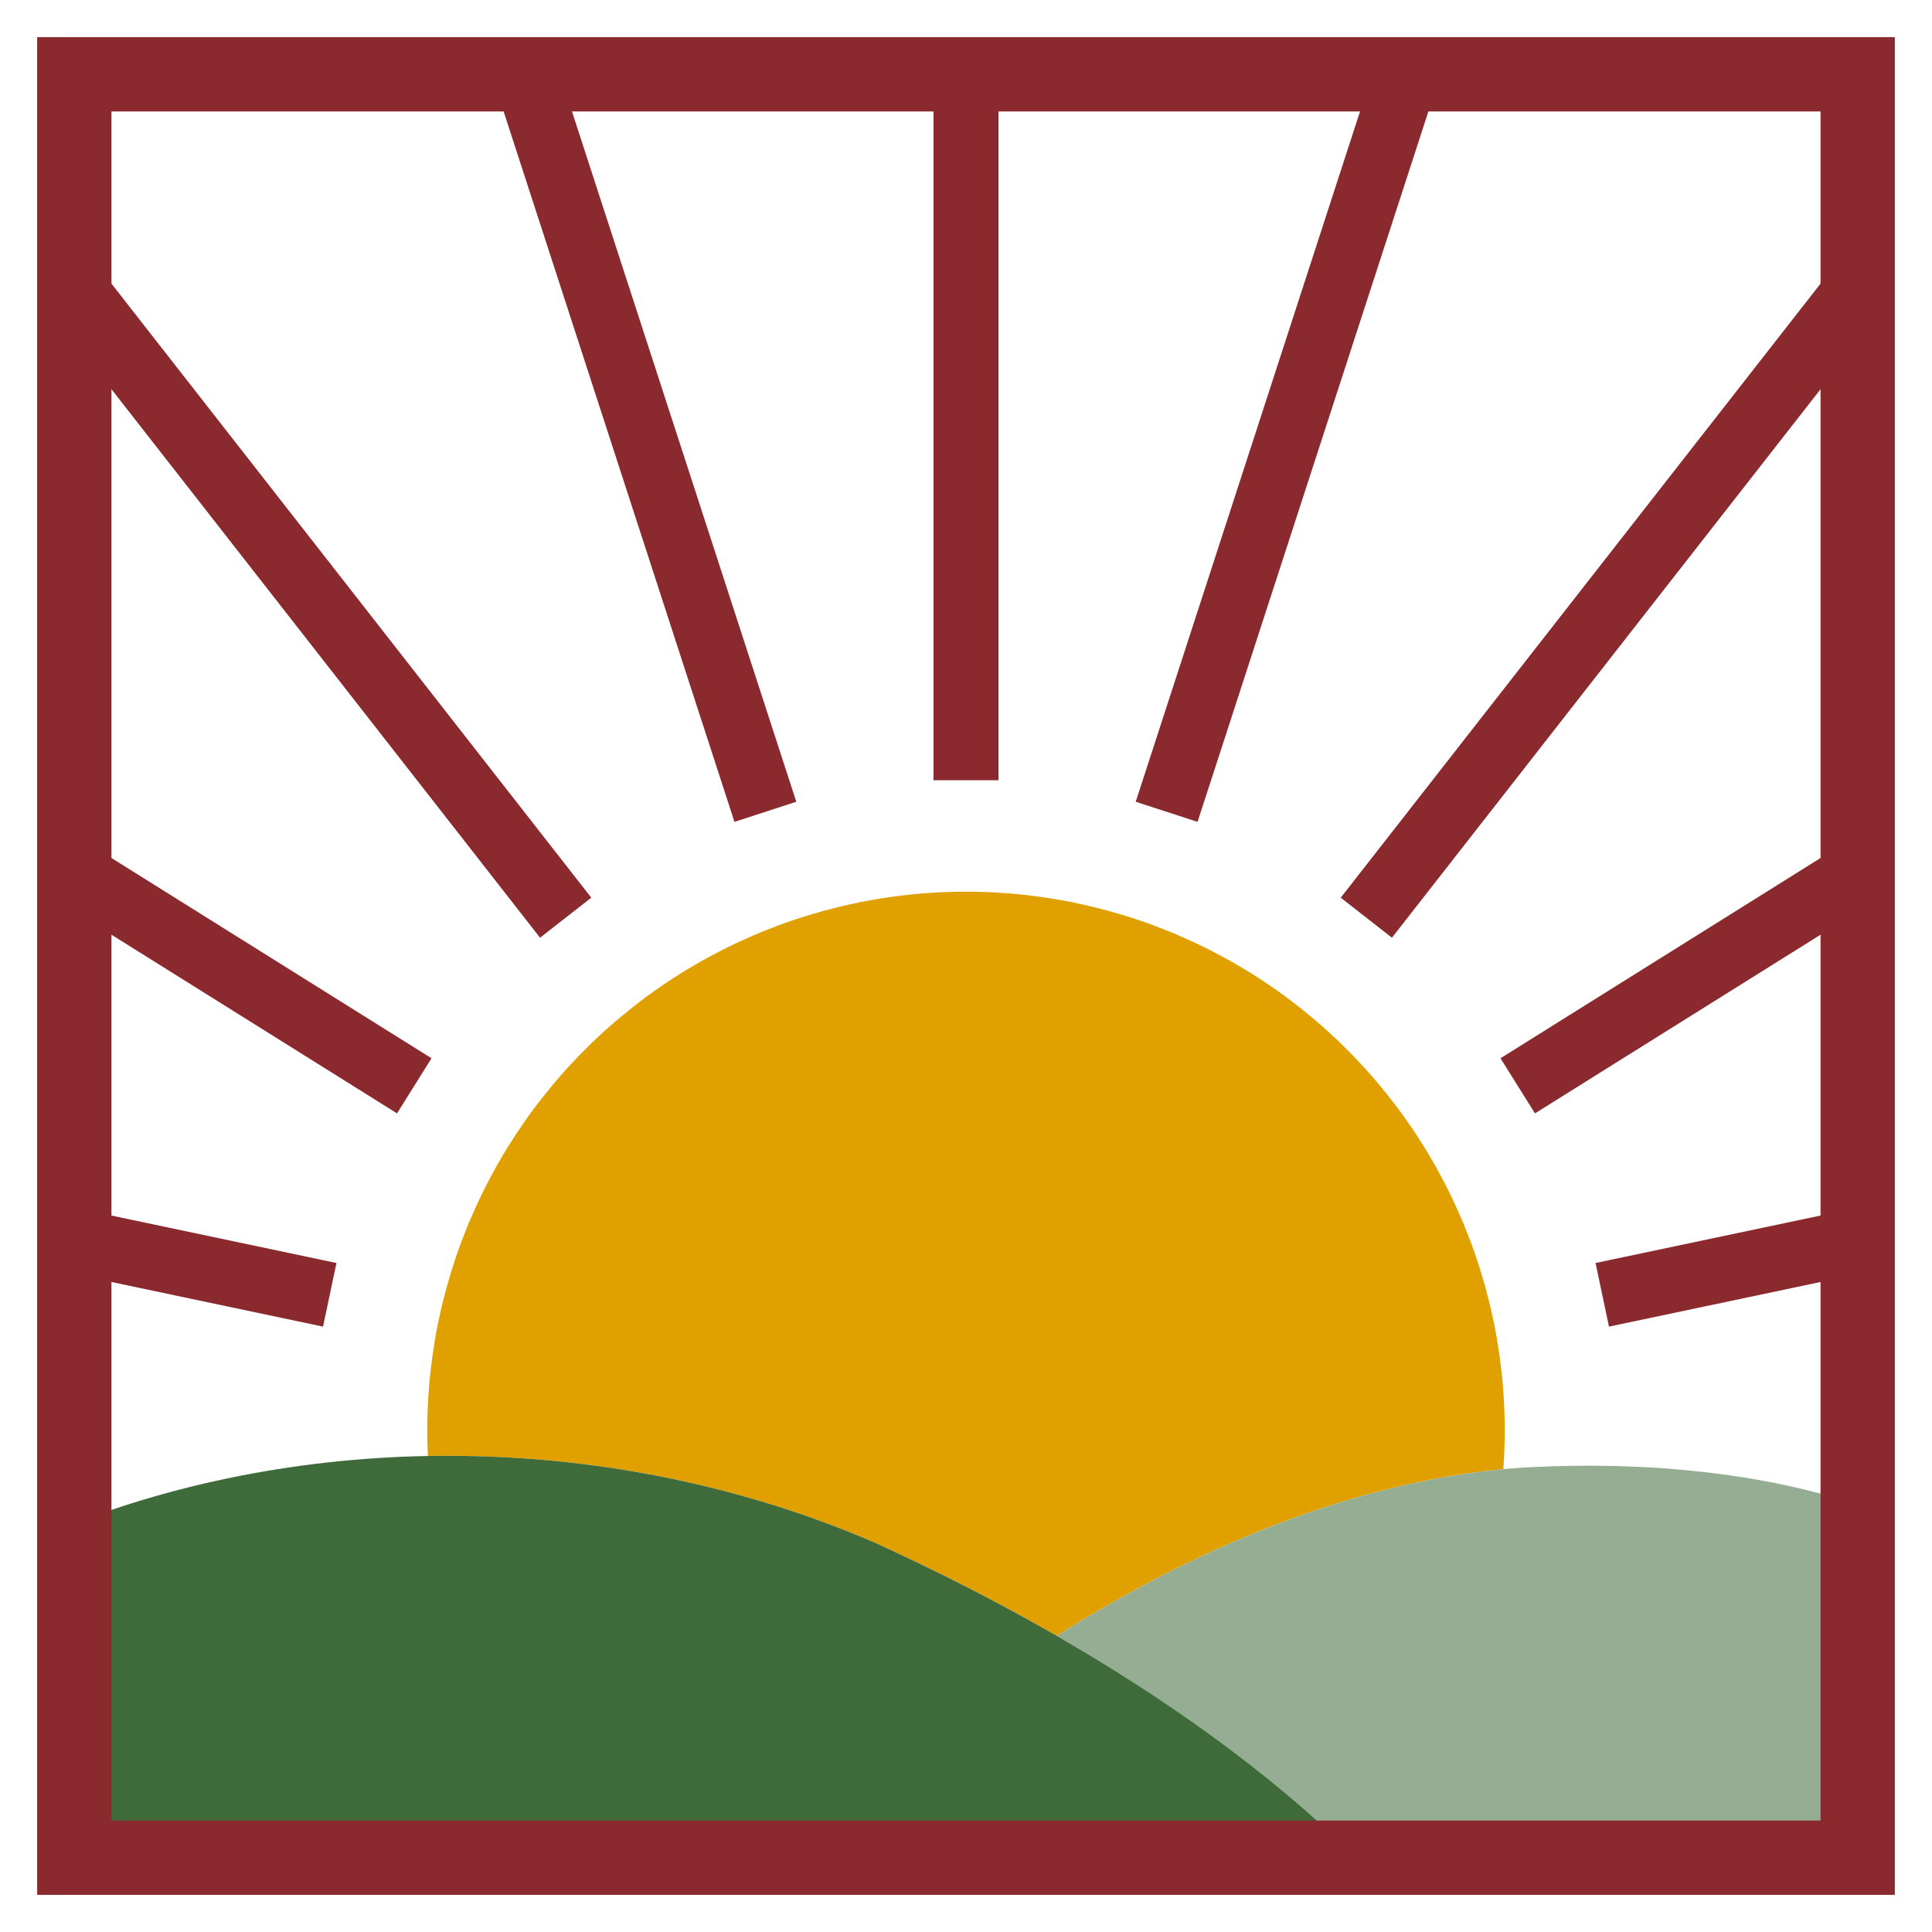
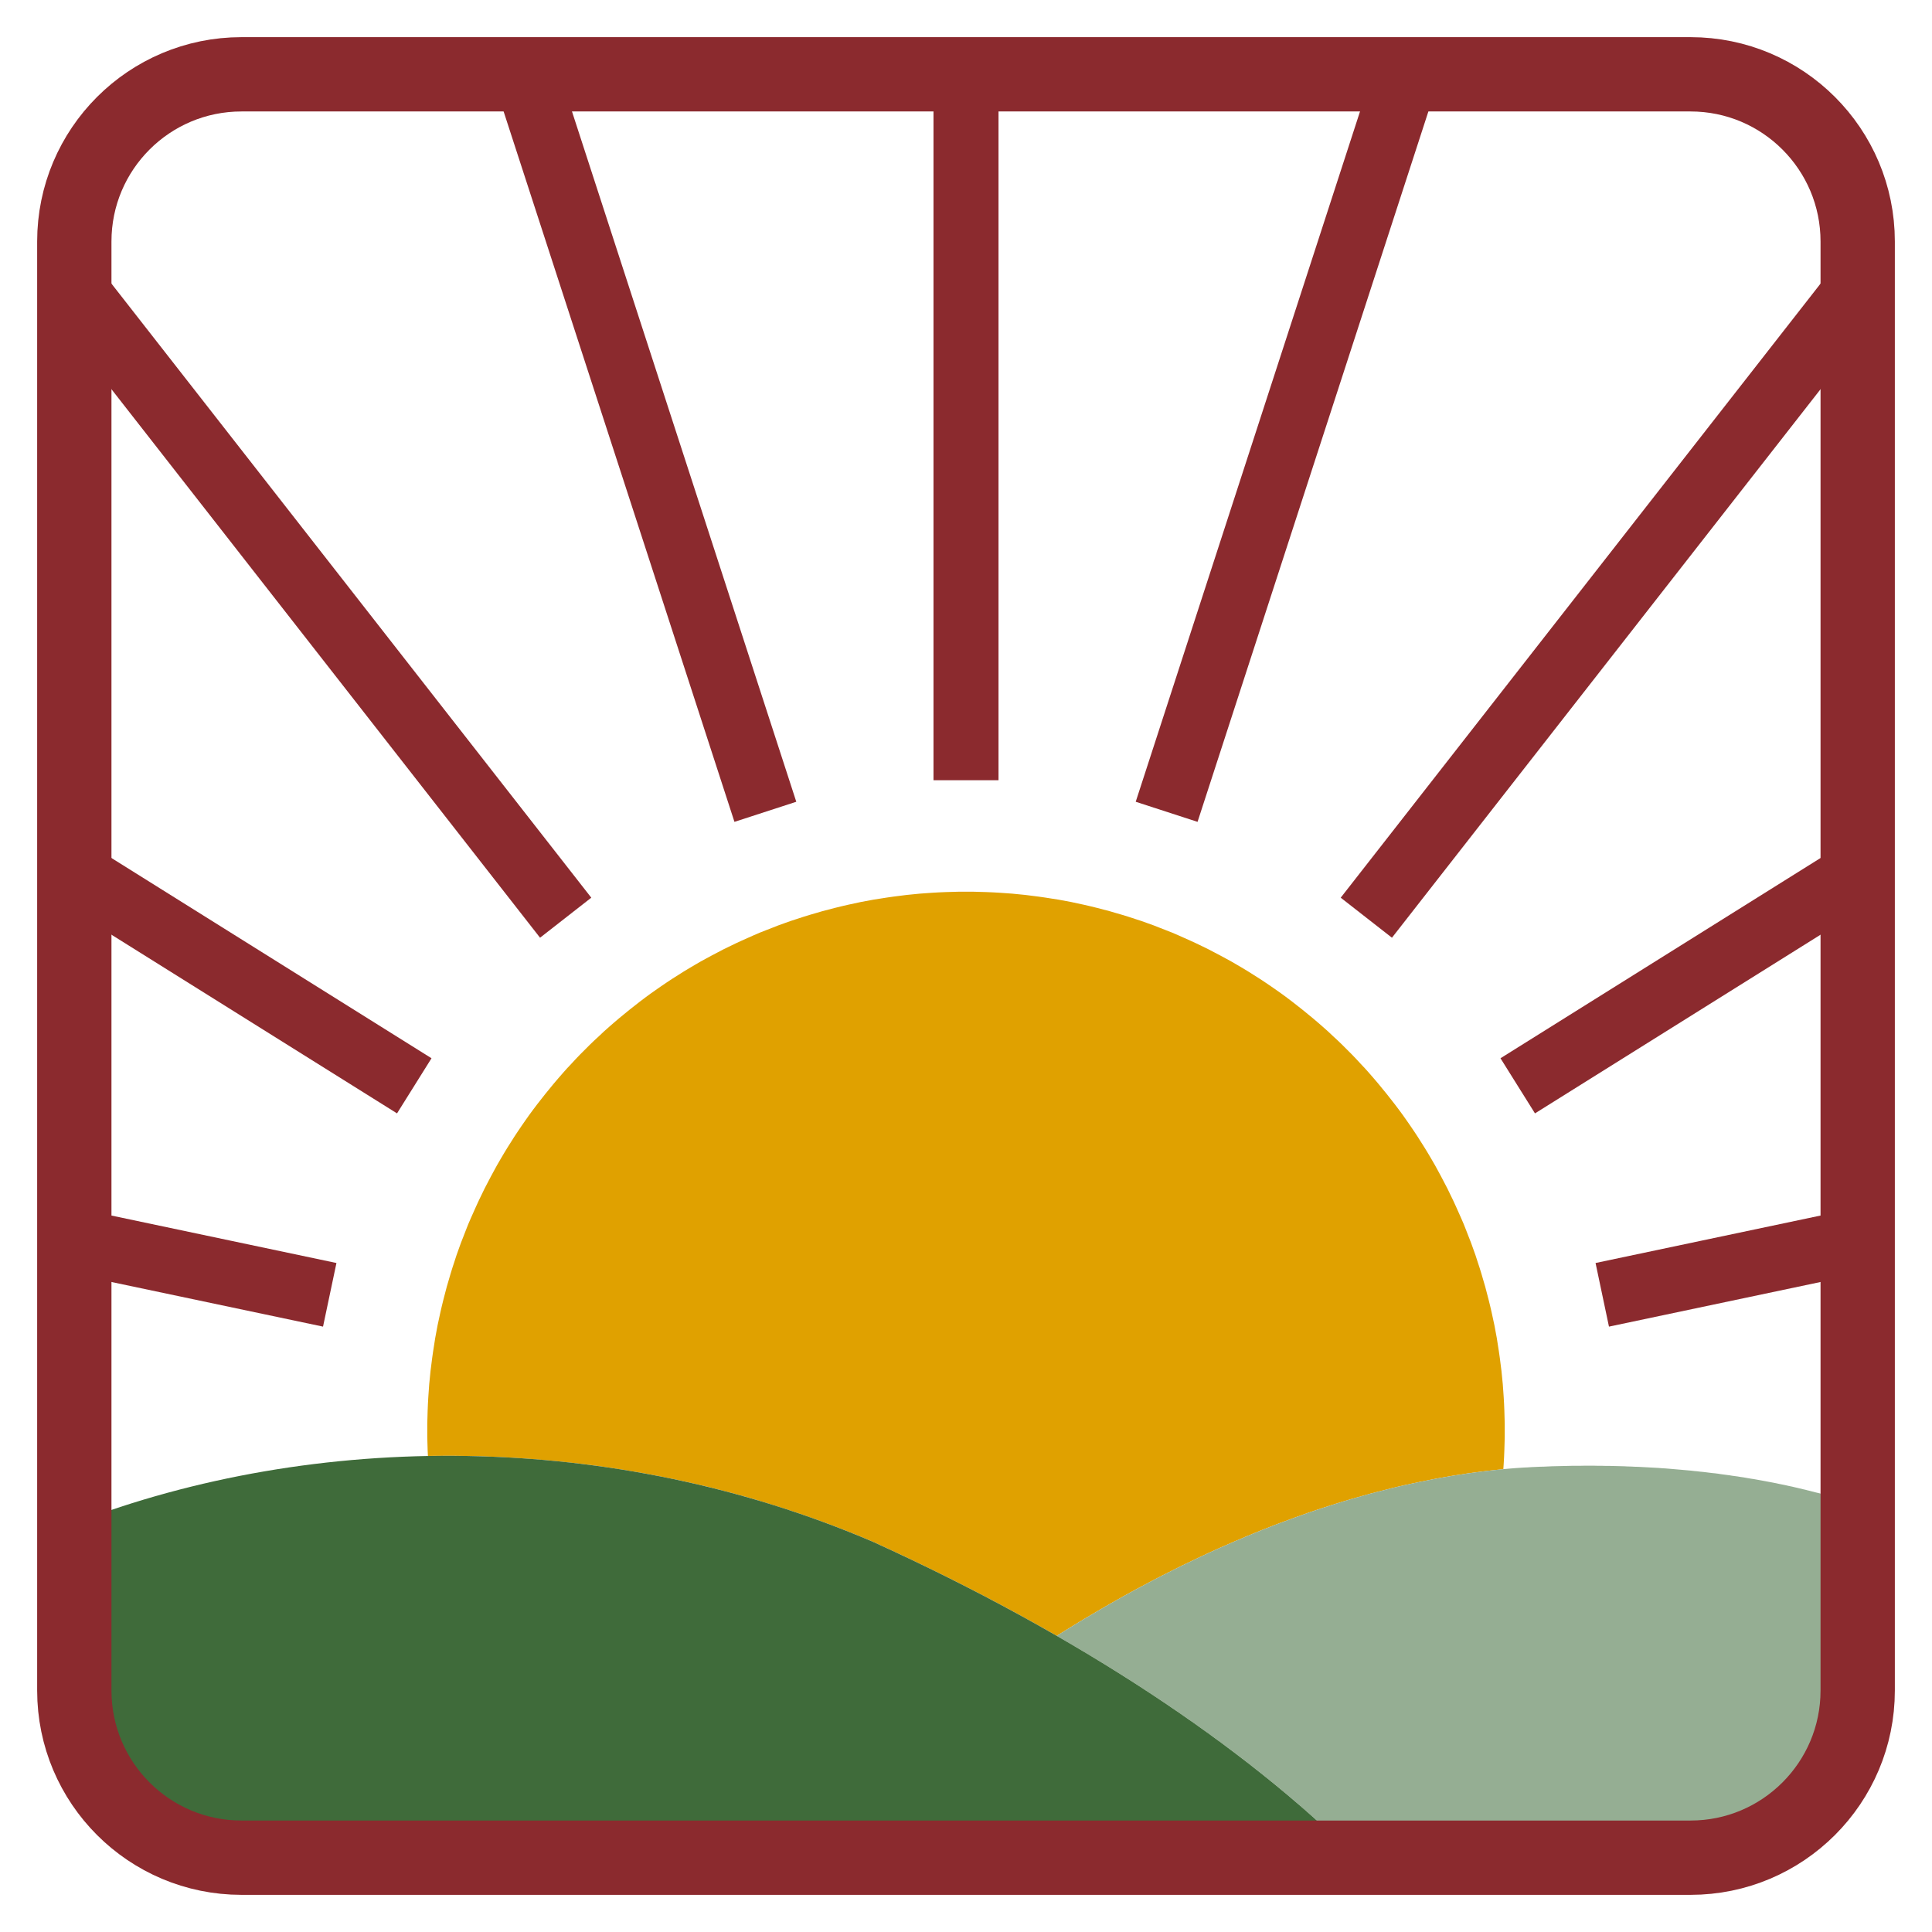
<svg xmlns="http://www.w3.org/2000/svg" viewBox="0 0 208.00 208.00" width="208.00" height="208.00">
  <g transform="translate(4 4) scale(1)">
-     <g fill="none" stroke="#8B2A2E" stroke-width="7">
-       <line x1="168.5" y1="135.4" x2="196" y2="129.6" />
-       <line x1="159.4" y1="112.9" x2="196" y2="90" />
-       <line x1="143.1" y1="94.8" x2="196" y2="27.1" />
-       <line x1="121.6" y1="83.4" x2="147.4" y2="4" />
-       <line x1="100" y1="80" x2="100" y2="4" />
-       <line x1="78.4" y1="83.4" x2="52.6" y2="4" />
-       <line x1="56.9" y1="94.8" x2="4" y2="27.1" />
-       <line x1="40.6" y1="112.9" x2="4" y2="90" />
-       <line x1="31.5" y1="135.4" x2="4" y2="129.6" />
+     <defs>
+       <clipPath id="arise-frame-clip">
+         <rect x="4" y="4" width="192" height="192" rx="18" />
+       </clipPath>
+     </defs>
+     <g clip-path="url(#arise-frame-clip)">
+       <g fill="none" stroke="#8B2A2E" stroke-width="7">
+         <line x1="168.5" y1="135.4" x2="196" y2="129.6" />
+         <line x1="159.4" y1="112.9" x2="196" y2="90" />
+         <line x1="143.1" y1="94.8" x2="196" y2="27.1" />
+         <line x1="121.6" y1="83.4" x2="147.4" y2="4" />
+         <line x1="100" y1="80" x2="100" y2="4" />
+         <line x1="78.4" y1="83.4" x2="52.6" y2="4" />
+         <line x1="56.9" y1="94.8" x2="4" y2="27.1" />
+         <line x1="40.6" y1="112.9" x2="4" y2="90" />
+         <line x1="31.5" y1="135.4" x2="4" y2="129.6" />
+       </g>
+       <path d="M157.98 148.58 L157.96 147.87 L157.93 147.15 L157.89 146.44 L157.84 145.73 L157.79 145.02 L157.72 144.32 L157.65 143.61 L157.56 142.90 L157.47 142.19 L157.37 141.49 L157.26 140.79 L157.15 140.08 L157.02 139.38 L156.89 138.68 L156.74 137.99 L156.59 137.29 L156.43 136.60 L156.26 135.91 L156.08 135.22 L155.90 134.53 L155.70 133.85 L155.50 133.16 L155.29 132.48 L155.07 131.81 L154.85 131.13 L154.61 130.46 L154.37 129.79 L154.11 129.13 L153.85 128.46 L153.59 127.80 L153.31 127.15 L153.02 126.50 L152.73 125.85 L152.43 125.20 L152.12 124.56 L151.81 123.92 L151.48 123.29 L151.15 122.66 L150.81 122.03 L150.47 121.41 L150.11 120.79 L149.75 120.18 L149.38 119.57 L149.00 118.97 L148.62 118.37 L148.23 117.78 L147.83 117.19 L147.42 116.60 L147.01 116.02 L146.59 115.45 L146.16 114.88 L145.72 114.32 L145.28 113.76 L144.83 113.21 L144.38 112.66 L143.92 112.12 L143.45 111.58 L142.98 111.05 L142.49 110.53 L142.01 110.01 L141.51 109.49 L141.01 108.99 L140.51 108.49 L139.99 107.99 L139.47 107.51 L138.95 107.02 L138.42 106.55 L137.88 106.08 L137.34 105.62 L136.79 105.17 L136.24 104.72 L135.68 104.28 L135.12 103.84 L134.55 103.41 L133.98 102.99 L133.40 102.58 L132.81 102.17 L132.22 101.77 L131.63 101.38 L131.03 101.00 L130.43 100.62 L129.82 100.25 L129.21 99.89 L128.59 99.53 L127.97 99.19 L127.34 98.85 L126.71 98.52 L126.08 98.19 L125.44 97.88 L124.80 97.57 L124.15 97.27 L123.50 96.98 L122.85 96.69 L122.20 96.41 L121.54 96.15 L120.87 95.89 L120.21 95.63 L119.54 95.39 L118.87 95.15 L118.19 94.93 L117.52 94.71 L116.84 94.50 L116.15 94.30 L115.47 94.10 L114.78 93.92 L114.09 93.74 L113.40 93.57 L112.71 93.41 L112.01 93.26 L111.32 93.11 L110.62 92.98 L109.92 92.85 L109.21 92.74 L108.51 92.63 L107.81 92.53 L107.10 92.44 L106.39 92.35 L105.68 92.28 L104.98 92.21 L104.27 92.16 L103.56 92.11 L102.85 92.07 L102.13 92.04 L101.42 92.02 L100.71 92.00 L100.00 92.00 L99.29 92.00 L98.58 92.02 L97.87 92.04 L97.15 92.07 L96.44 92.11 L95.73 92.16 L95.02 92.21 L94.32 92.28 L93.61 92.35 L92.90 92.44 L92.19 92.53 L91.49 92.63 L90.79 92.74 L90.08 92.85 L89.38 92.98 L88.68 93.11 L87.99 93.26 L87.29 93.41 L86.60 93.57 L85.91 93.74 L85.22 93.92 L84.53 94.10 L83.85 94.30 L83.16 94.50 L82.48 94.71 L81.81 94.93 L81.13 95.15 L80.46 95.39 L79.79 95.63 L79.13 95.89 L78.46 96.15 L77.80 96.41 L77.15 96.69 L76.50 96.98 L75.85 97.27 L75.20 97.57 L74.56 97.88 L73.92 98.19 L73.29 98.52 L72.66 98.85 L72.03 99.19 L71.41 99.53 L70.79 99.89 L70.18 100.25 L69.57 100.62 L68.97 101.00 L68.37 101.38 L67.78 101.77 L67.19 102.17 L66.60 102.58 L66.02 102.99 L65.45 103.41 L64.88 103.84 L64.32 104.28 L63.76 104.72 L63.21 105.17 L62.66 105.62 L62.12 106.08 L61.58 106.55 L61.05 107.02 L60.53 107.51 L60.01 107.99 L59.49 108.49 L58.99 108.99 L58.49 109.49 L57.99 110.01 L57.51 110.53 L57.02 111.05 L56.55 111.58 L56.08 112.12 L55.62 112.66 L55.17 113.21 L54.72 113.76 L54.28 114.32 L53.84 114.88 L53.41 115.45 L52.99 116.02 L52.58 116.60 L52.17 117.19 L51.77 117.78 L51.38 118.37 L51.00 118.97 L50.62 119.57 L50.25 120.18 L49.89 120.79 L49.53 121.41 L49.19 122.03 L48.85 122.66 L48.52 123.29 L48.19 123.92 L47.88 124.56 L47.57 125.20 L47.27 125.85 L46.98 126.50 L46.69 127.15 L46.41 127.80 L46.15 128.46 L45.89 129.13 L45.63 129.79 L45.39 130.46 L45.15 131.13 L44.93 131.81 L44.71 132.48 L44.50 133.16 L44.30 133.85 L44.10 134.53 L43.92 135.22 L43.74 135.91 L43.57 136.60 L43.41 137.29 L43.26 137.99 L43.11 138.68 L42.98 139.38 L42.85 140.08 L42.74 140.79 L42.63 141.49 L42.53 142.19 L42.44 142.90 L42.35 143.61 L42.28 144.32 L42.21 145.02 L42.16 145.73 L42.11 146.44 L42.07 147.15 L42.04 147.87 L42.02 148.58 L42.00 149.29 L42.00 150.00 L42.00 150.71 L42.02 151.42 L42.04 152.13 L42.07 152.75 L42.57 152.74 L43.30 152.74 L44.04 152.73 L44.78 152.73 L45.51 152.74 L46.25 152.75 L46.99 152.76 L47.73 152.78 L48.46 152.81 L49.20 152.84 L49.94 152.87 L50.68 152.91 L51.42 152.95 L52.16 153.00 L52.90 153.05 L53.64 153.11 L54.38 153.17 L55.12 153.23 L55.86 153.30 L56.60 153.38 L57.34 153.46 L58.08 153.54 L58.82 153.63 L59.56 153.72 L60.30 153.82 L61.04 153.93 L61.78 154.03 L62.51 154.15 L63.25 154.26 L63.99 154.39 L64.73 154.51 L65.46 154.64 L66.20 154.78 L66.94 154.92 L67.67 155.07 L68.41 155.22 L69.14 155.37 L69.87 155.53 L70.61 155.70 L71.34 155.87 L72.07 156.04 L72.80 156.22 L73.53 156.41 L74.26 156.60 L74.99 156.79 L75.71 156.99 L76.44 157.19 L77.16 157.40 L77.89 157.62 L78.61 157.84 L79.33 158.06 L80.05 158.29 L80.77 158.52 L81.49 158.76 L82.21 159.00 L82.92 159.25 L83.64 159.50 L84.35 159.76 L85.06 160.02 L85.77 160.29 L86.48 160.56 L87.19 160.84 L87.89 161.12 L88.60 161.41 L89.30 161.70 L90.00 162.00 L90.55 162.25 L91.10 162.50 L91.64 162.75 L92.19 163.01 L92.73 163.26 L93.27 163.51 L93.81 163.77 L94.35 164.03 L94.88 164.28 L95.42 164.54 L95.95 164.80 L96.48 165.06 L97.01 165.32 L97.53 165.58 L98.06 165.84 L98.58 166.10 L99.10 166.36 L99.62 166.63 L100.14 166.89 L100.66 167.16 L101.17 167.42 L101.68 167.69 L102.20 167.96 L102.70 168.22 L103.21 168.49 L103.72 168.76 L104.22 169.03 L104.72 169.30 L105.22 169.57 L105.72 169.84 L106.21 170.12 L106.71 170.39 L107.20 170.66 L107.69 170.94 L108.18 171.21 L108.67 171.49 L109.15 171.76 L109.63 172.04 L109.77 172.12 L110.15 171.88 L110.82 171.46 L111.49 171.05 L112.16 170.64 L112.84 170.23 L113.52 169.83 L114.20 169.43 L114.88 169.03 L115.56 168.64 L116.25 168.25 L116.94 167.86 L117.63 167.48 L118.32 167.10 L119.02 166.73 L119.71 166.36 L120.41 165.99 L121.11 165.63 L121.81 165.28 L122.52 164.92 L123.22 164.57 L123.93 164.23 L124.64 163.89 L125.35 163.55 L126.06 163.22 L126.78 162.89 L127.49 162.57 L128.21 162.26 L128.93 161.94 L129.65 161.64 L130.37 161.33 L131.09 161.04 L131.82 160.74 L132.54 160.46 L133.27 160.17 L134.00 159.90 L134.73 159.63 L135.46 159.36 L136.19 159.10 L136.92 158.84 L137.66 158.59 L138.39 158.35 L139.13 158.11 L139.86 157.88 L140.60 157.65 L141.34 157.43 L142.08 157.22 L142.82 157.01 L143.56 156.80 L144.30 156.61 L145.05 156.42 L145.79 156.23 L146.53 156.05 L147.28 155.88 L148.02 155.72 L148.77 155.56 L149.52 155.41 L150.26 155.26 L151.01 155.12 L151.76 154.99 L152.51 154.86 L153.25 154.75 L154.00 154.63 L154.75 154.53 L155.50 154.43 L156.25 154.34 L157.00 154.26 L157.75 154.18 L157.85 154.17 L157.89 153.56 L157.93 152.85 L157.96 152.13 L157.98 151.42 L158.00 150.71 L158.00 150.00 L158.00 149.29 L157.98 148.58 Z" fill="#E0A100" />
+       <path d="M196.00 196.00 L196.00 158.00 L195.85 157.95 L195.69 157.90 L195.54 157.85 L195.38 157.80 L195.22 157.75 L195.06 157.69 L194.89 157.64 L194.72 157.59 L194.55 157.54 L194.38 157.48 L194.20 157.43 L194.02 157.38 L193.84 157.32 L193.65 157.27 L193.47 157.21 L193.28 157.16 L193.09 157.10 L192.89 157.05 L192.70 156.99 L192.50 156.94 L192.30 156.88 L192.10 156.83 L191.89 156.77 L191.68 156.72 L191.47 156.67 L191.25 156.61 L191.04 156.56 L190.82 156.50 L190.60 156.45 L190.38 156.39 L190.15 156.34 L189.92 156.28 L189.69 156.23 L189.45 156.17 L189.22 156.12 L188.98 156.06 L188.74 156.01 L188.50 155.96 L188.25 155.90 L188.00 155.85 L187.75 155.80 L187.50 155.75 L187.24 155.69 L186.98 155.64 L186.72 155.59 L186.45 155.54 L186.19 155.49 L185.92 155.44 L185.65 155.39 L185.38 155.34 L185.10 155.29 L184.82 155.24 L184.54 155.20 L184.25 155.15 L183.97 155.10 L183.68 155.05 L183.39 155.01 L183.10 154.96 L182.80 154.92 L182.50 154.88 L182.20 154.83 L181.89 154.79 L181.59 154.75 L181.28 154.71 L180.97 154.66 L180.66 154.62 L180.34 154.59 L180.02 154.55 L179.70 154.51 L179.37 154.47 L179.05 154.44 L178.72 154.40 L178.39 154.37 L178.06 154.33 L177.72 154.30 L177.38 154.27 L177.04 154.24 L176.69 154.21 L176.35 154.18 L176.00 154.15 L175.65 154.12 L175.29 154.09 L174.94 154.07 L174.58 154.04 L174.22 154.02 L173.85 154.00 L173.49 153.98 L173.12 153.96 L172.75 153.94 L172.38 153.92 L172.00 153.91 L171.62 153.89 L171.24 153.88 L170.86 153.86 L170.47 153.85 L170.08 153.84 L169.69 153.83 L169.29 153.82 L168.90 153.82 L168.50 153.81 L168.10 153.81 L167.69 153.80 L167.29 153.80 L166.88 153.80 L166.47 153.80 L166.06 153.81 L165.64 153.81 L165.22 153.81 L164.80 153.82 L164.38 153.83 L163.95 153.84 L163.52 153.85 L163.09 153.86 L162.65 153.88 L162.22 153.90 L161.78 153.91 L161.34 153.93 L160.89 153.95 L160.45 153.98 L160.00 154.00 L159.25 154.05 L158.50 154.11 L157.75 154.18 L157.00 154.26 L156.25 154.34 L155.50 154.43 L154.75 154.53 L154.00 154.63 L153.25 154.75 L152.51 154.86 L151.76 154.99 L151.01 155.12 L150.26 155.26 L149.52 155.41 L148.77 155.56 L148.02 155.72 L147.28 155.88 L146.53 156.05 L145.79 156.23 L145.05 156.42 L144.30 156.61 L143.56 156.80 L142.82 157.01 L142.08 157.22 L141.34 157.43 L140.60 157.65 L139.86 157.88 L139.13 158.11 L138.39 158.35 L137.66 158.59 L136.92 158.84 L136.19 159.10 L135.46 159.36 L134.73 159.63 L134.00 159.90 L133.27 160.17 L132.54 160.46 L131.82 160.74 L131.09 161.04 L130.37 161.33 L129.65 161.64 L128.93 161.94 L128.21 162.26 L127.49 162.57 L126.78 162.89 L126.06 163.22 L125.35 163.55 L124.64 163.89 L123.93 164.23 L123.22 164.57 L122.52 164.92 L121.81 165.28 L121.11 165.63 L120.41 165.99 L119.71 166.36 L119.02 166.73 L118.32 167.10 L117.63 167.48 L116.94 167.86 L116.25 168.25 L115.56 168.64 L114.88 169.03 L114.20 169.43 L113.52 169.83 L112.84 170.23 L112.16 170.64 L111.49 171.05 L110.82 171.46 L110.15 171.88 L109.77 172.12 L110.11 172.32 L110.59 172.59 L111.07 172.87 L111.54 173.15 L112.02 173.43 L112.49 173.71 L112.96 173.99 L113.42 174.27 L113.89 174.55 L114.35 174.83 L114.81 175.11 L115.27 175.40 L115.73 175.68 L116.18 175.96 L116.64 176.25 L117.09 176.53 L117.54 176.82 L117.98 177.10 L118.43 177.39 L118.87 177.68 L119.31 177.96 L119.75 178.25 L120.19 178.54 L120.62 178.83 L121.05 179.11 L121.48 179.40 L121.91 179.69 L122.34 179.98 L122.76 180.27 L123.18 180.56 L123.60 180.85 L124.02 181.14 L124.43 181.44 L124.85 181.73 L125.26 182.02 L125.67 182.31 L126.07 182.61 L126.48 182.90 L126.88 183.19 L127.28 183.49 L127.68 183.78 L128.07 184.07 L128.47 184.37 L128.86 184.66 L129.25 184.96 L129.63 185.25 L130.02 185.55 L130.40 185.85 L130.78 186.14 L131.16 186.44 L131.53 186.73 L131.91 187.03 L132.28 187.33 L132.65 187.63 L133.01 187.92 L133.38 188.22 L133.74 188.52 L134.10 188.82 L134.45 189.11 L134.81 189.41 L135.16 189.71 L135.51 190.01 L135.86 190.31 L136.20 190.61 L136.54 190.91 L136.88 191.20 L137.22 191.50 L137.56 191.80 L137.89 192.10 L138.22 192.40 L138.55 192.70 L138.88 193.00 L139.20 193.30 L139.52 193.60 L139.84 193.90 L140.16 194.20 L140.47 194.50 L140.78 194.80 L141.09 195.10 L141.40 195.40 L141.70 195.70 L142.00 196.00 L196.00 196.00 Z" fill="#95AE93" fill-opacity="1" />
+       <path d="M4 160 C30 150 62 150 90 162 C112 172 130 184 142 196 L4 196 Z" fill="#3F6B3A" />
    </g>
-     <path d="M157.98 148.58 L157.96 147.87 L157.93 147.15 L157.89 146.44 L157.84 145.73 L157.79 145.02 L157.72 144.32 L157.65 143.61 L157.56 142.90 L157.47 142.19 L157.37 141.49 L157.26 140.79 L157.15 140.08 L157.02 139.38 L156.89 138.68 L156.74 137.99 L156.59 137.29 L156.43 136.60 L156.26 135.91 L156.08 135.22 L155.90 134.53 L155.70 133.85 L155.50 133.16 L155.29 132.48 L155.07 131.81 L154.85 131.13 L154.61 130.46 L154.37 129.79 L154.11 129.13 L153.85 128.46 L153.59 127.80 L153.31 127.15 L153.02 126.50 L152.73 125.85 L152.43 125.20 L152.12 124.56 L151.81 123.92 L151.48 123.29 L151.15 122.66 L150.81 122.03 L150.47 121.41 L150.11 120.79 L149.75 120.18 L149.38 119.57 L149.00 118.97 L148.62 118.37 L148.23 117.78 L147.83 117.19 L147.42 116.60 L147.01 116.02 L146.59 115.45 L146.16 114.88 L145.72 114.32 L145.28 113.76 L144.83 113.21 L144.38 112.66 L143.92 112.12 L143.45 111.58 L142.98 111.05 L142.49 110.53 L142.01 110.01 L141.51 109.49 L141.01 108.99 L140.51 108.49 L139.99 107.99 L139.47 107.51 L138.95 107.02 L138.42 106.55 L137.88 106.08 L137.34 105.62 L136.79 105.17 L136.24 104.72 L135.68 104.28 L135.12 103.84 L134.55 103.41 L133.98 102.99 L133.40 102.58 L132.81 102.17 L132.22 101.77 L131.63 101.38 L131.03 101.00 L130.43 100.62 L129.82 100.25 L129.21 99.89 L128.59 99.53 L127.97 99.19 L127.34 98.85 L126.71 98.52 L126.08 98.19 L125.44 97.88 L124.80 97.57 L124.15 97.27 L123.50 96.98 L122.85 96.69 L122.20 96.41 L121.54 96.15 L120.87 95.89 L120.21 95.63 L119.54 95.39 L118.87 95.15 L118.19 94.93 L117.52 94.71 L116.84 94.50 L116.15 94.30 L115.47 94.10 L114.78 93.92 L114.09 93.74 L113.40 93.57 L112.71 93.41 L112.01 93.26 L111.32 93.11 L110.62 92.98 L109.92 92.85 L109.21 92.74 L108.51 92.63 L107.81 92.53 L107.10 92.44 L106.39 92.35 L105.68 92.28 L104.98 92.21 L104.27 92.16 L103.56 92.11 L102.85 92.07 L102.13 92.04 L101.42 92.02 L100.71 92.00 L100.00 92.00 L99.29 92.00 L98.58 92.02 L97.87 92.04 L97.15 92.07 L96.44 92.11 L95.73 92.16 L95.02 92.21 L94.32 92.28 L93.61 92.35 L92.90 92.44 L92.19 92.53 L91.49 92.63 L90.79 92.74 L90.08 92.85 L89.38 92.98 L88.68 93.11 L87.99 93.26 L87.29 93.41 L86.60 93.57 L85.91 93.74 L85.22 93.92 L84.53 94.10 L83.85 94.30 L83.16 94.50 L82.48 94.71 L81.81 94.93 L81.13 95.15 L80.46 95.39 L79.79 95.63 L79.13 95.89 L78.46 96.15 L77.80 96.41 L77.15 96.69 L76.50 96.98 L75.85 97.27 L75.20 97.57 L74.56 97.88 L73.92 98.19 L73.29 98.52 L72.66 98.85 L72.03 99.19 L71.41 99.53 L70.79 99.89 L70.18 100.25 L69.57 100.62 L68.97 101.00 L68.37 101.38 L67.78 101.77 L67.19 102.17 L66.60 102.58 L66.02 102.99 L65.45 103.41 L64.88 103.84 L64.32 104.28 L63.76 104.72 L63.21 105.17 L62.66 105.62 L62.12 106.08 L61.58 106.55 L61.05 107.02 L60.53 107.51 L60.01 107.99 L59.49 108.49 L58.99 108.99 L58.49 109.49 L57.99 110.01 L57.51 110.53 L57.02 111.05 L56.55 111.58 L56.08 112.12 L55.62 112.66 L55.17 113.21 L54.72 113.76 L54.28 114.32 L53.84 114.88 L53.41 115.45 L52.99 116.02 L52.58 116.60 L52.17 117.19 L51.77 117.78 L51.38 118.37 L51.00 118.97 L50.62 119.57 L50.25 120.18 L49.89 120.79 L49.53 121.41 L49.19 122.03 L48.85 122.66 L48.52 123.29 L48.19 123.92 L47.88 124.56 L47.57 125.20 L47.27 125.85 L46.98 126.50 L46.69 127.15 L46.41 127.80 L46.15 128.46 L45.89 129.13 L45.63 129.79 L45.39 130.46 L45.15 131.13 L44.93 131.81 L44.71 132.48 L44.50 133.16 L44.30 133.85 L44.10 134.53 L43.92 135.22 L43.74 135.91 L43.57 136.60 L43.41 137.29 L43.26 137.99 L43.11 138.68 L42.98 139.38 L42.85 140.08 L42.74 140.79 L42.63 141.49 L42.53 142.19 L42.44 142.90 L42.35 143.61 L42.28 144.32 L42.21 145.02 L42.16 145.73 L42.11 146.44 L42.07 147.15 L42.04 147.87 L42.02 148.58 L42.00 149.29 L42.00 150.00 L42.00 150.71 L42.02 151.42 L42.04 152.13 L42.07 152.75 L42.57 152.74 L43.30 152.74 L44.04 152.73 L44.78 152.73 L45.51 152.74 L46.25 152.75 L46.99 152.76 L47.73 152.78 L48.46 152.81 L49.20 152.84 L49.94 152.87 L50.68 152.91 L51.42 152.95 L52.16 153.00 L52.90 153.05 L53.64 153.11 L54.38 153.17 L55.12 153.23 L55.86 153.30 L56.60 153.38 L57.34 153.46 L58.08 153.54 L58.82 153.63 L59.56 153.72 L60.30 153.82 L61.04 153.93 L61.78 154.03 L62.51 154.15 L63.25 154.26 L63.99 154.39 L64.73 154.51 L65.46 154.64 L66.20 154.78 L66.94 154.92 L67.67 155.07 L68.41 155.22 L69.14 155.37 L69.87 155.53 L70.61 155.70 L71.34 155.87 L72.07 156.04 L72.80 156.22 L73.53 156.41 L74.26 156.60 L74.99 156.79 L75.71 156.99 L76.44 157.19 L77.16 157.40 L77.89 157.62 L78.61 157.84 L79.33 158.06 L80.05 158.29 L80.77 158.52 L81.49 158.76 L82.21 159.00 L82.92 159.25 L83.64 159.50 L84.35 159.76 L85.06 160.02 L85.77 160.29 L86.48 160.56 L87.19 160.84 L87.89 161.12 L88.60 161.41 L89.30 161.70 L90.00 162.00 L90.55 162.25 L91.10 162.50 L91.64 162.75 L92.19 163.01 L92.73 163.26 L93.27 163.51 L93.81 163.77 L94.35 164.03 L94.88 164.28 L95.42 164.54 L95.95 164.80 L96.48 165.06 L97.01 165.32 L97.53 165.58 L98.06 165.84 L98.58 166.10 L99.10 166.36 L99.62 166.63 L100.14 166.89 L100.66 167.16 L101.17 167.42 L101.68 167.69 L102.20 167.96 L102.70 168.22 L103.21 168.49 L103.72 168.76 L104.22 169.03 L104.72 169.30 L105.22 169.57 L105.72 169.84 L106.21 170.12 L106.71 170.39 L107.20 170.66 L107.69 170.94 L108.18 171.21 L108.67 171.49 L109.15 171.76 L109.63 172.04 L109.77 172.12 L110.15 171.88 L110.82 171.46 L111.49 171.05 L112.16 170.64 L112.84 170.23 L113.52 169.83 L114.20 169.43 L114.88 169.03 L115.56 168.64 L116.25 168.25 L116.94 167.86 L117.63 167.48 L118.32 167.10 L119.02 166.73 L119.71 166.36 L120.41 165.99 L121.11 165.63 L121.81 165.28 L122.52 164.92 L123.22 164.57 L123.93 164.23 L124.64 163.89 L125.35 163.55 L126.06 163.22 L126.78 162.89 L127.49 162.57 L128.21 162.26 L128.93 161.94 L129.65 161.64 L130.37 161.33 L131.09 161.04 L131.82 160.74 L132.54 160.46 L133.27 160.17 L134.00 159.90 L134.73 159.63 L135.46 159.36 L136.19 159.10 L136.92 158.84 L137.66 158.59 L138.39 158.35 L139.13 158.11 L139.86 157.88 L140.60 157.65 L141.34 157.43 L142.08 157.22 L142.82 157.01 L143.56 156.80 L144.30 156.61 L145.05 156.42 L145.79 156.23 L146.53 156.05 L147.28 155.88 L148.02 155.72 L148.77 155.56 L149.52 155.41 L150.26 155.26 L151.01 155.12 L151.76 154.99 L152.51 154.86 L153.25 154.75 L154.00 154.63 L154.75 154.53 L155.50 154.43 L156.25 154.34 L157.00 154.26 L157.75 154.18 L157.85 154.17 L157.89 153.56 L157.93 152.85 L157.96 152.13 L157.98 151.42 L158.00 150.71 L158.00 150.00 L158.00 149.29 L157.98 148.58 Z" fill="#E0A100" />
-     <path d="M196.00 196.00 L196.00 158.00 L195.85 157.95 L195.69 157.90 L195.54 157.85 L195.38 157.80 L195.22 157.75 L195.06 157.69 L194.89 157.64 L194.72 157.59 L194.55 157.54 L194.38 157.48 L194.20 157.43 L194.02 157.38 L193.84 157.32 L193.65 157.27 L193.47 157.21 L193.28 157.16 L193.09 157.10 L192.89 157.05 L192.70 156.99 L192.50 156.94 L192.30 156.88 L192.10 156.83 L191.89 156.77 L191.68 156.72 L191.47 156.67 L191.25 156.61 L191.04 156.56 L190.82 156.50 L190.60 156.45 L190.38 156.39 L190.15 156.34 L189.92 156.28 L189.69 156.23 L189.45 156.17 L189.22 156.12 L188.98 156.06 L188.74 156.01 L188.50 155.96 L188.25 155.90 L188.00 155.85 L187.75 155.80 L187.50 155.75 L187.24 155.69 L186.98 155.64 L186.72 155.59 L186.45 155.54 L186.19 155.49 L185.92 155.44 L185.65 155.39 L185.38 155.34 L185.10 155.29 L184.82 155.24 L184.54 155.20 L184.25 155.15 L183.97 155.10 L183.68 155.05 L183.39 155.01 L183.10 154.96 L182.80 154.92 L182.50 154.88 L182.20 154.83 L181.89 154.79 L181.59 154.75 L181.28 154.71 L180.97 154.66 L180.66 154.62 L180.34 154.59 L180.02 154.55 L179.70 154.51 L179.37 154.47 L179.05 154.44 L178.72 154.40 L178.39 154.37 L178.06 154.33 L177.72 154.30 L177.38 154.27 L177.04 154.24 L176.69 154.21 L176.35 154.18 L176.00 154.15 L175.65 154.12 L175.29 154.09 L174.94 154.07 L174.58 154.04 L174.22 154.02 L173.85 154.00 L173.49 153.98 L173.12 153.96 L172.75 153.94 L172.38 153.92 L172.00 153.91 L171.62 153.89 L171.24 153.88 L170.86 153.86 L170.47 153.85 L170.08 153.84 L169.69 153.83 L169.29 153.82 L168.90 153.82 L168.50 153.81 L168.10 153.81 L167.69 153.80 L167.29 153.80 L166.88 153.80 L166.47 153.80 L166.06 153.81 L165.64 153.81 L165.22 153.81 L164.80 153.82 L164.38 153.83 L163.95 153.84 L163.52 153.85 L163.09 153.86 L162.65 153.88 L162.22 153.90 L161.78 153.91 L161.34 153.93 L160.89 153.95 L160.45 153.98 L160.00 154.00 L159.25 154.05 L158.50 154.11 L157.75 154.18 L157.00 154.26 L156.25 154.34 L155.50 154.43 L154.75 154.53 L154.00 154.63 L153.25 154.75 L152.51 154.86 L151.76 154.99 L151.01 155.12 L150.26 155.26 L149.52 155.41 L148.77 155.56 L148.02 155.72 L147.28 155.88 L146.53 156.05 L145.79 156.23 L145.05 156.42 L144.30 156.61 L143.56 156.80 L142.82 157.01 L142.08 157.22 L141.34 157.43 L140.60 157.65 L139.86 157.88 L139.13 158.11 L138.39 158.35 L137.66 158.59 L136.92 158.84 L136.19 159.10 L135.46 159.36 L134.73 159.63 L134.00 159.90 L133.27 160.17 L132.54 160.46 L131.82 160.74 L131.09 161.04 L130.37 161.33 L129.65 161.64 L128.93 161.94 L128.21 162.26 L127.49 162.57 L126.78 162.89 L126.06 163.22 L125.35 163.55 L124.64 163.89 L123.93 164.23 L123.22 164.57 L122.52 164.92 L121.81 165.28 L121.11 165.63 L120.41 165.99 L119.71 166.36 L119.02 166.73 L118.32 167.10 L117.63 167.48 L116.94 167.86 L116.25 168.25 L115.56 168.64 L114.88 169.03 L114.20 169.43 L113.52 169.83 L112.84 170.23 L112.16 170.64 L111.49 171.05 L110.82 171.46 L110.15 171.88 L109.77 172.12 L110.11 172.32 L110.59 172.59 L111.07 172.87 L111.54 173.15 L112.02 173.43 L112.49 173.71 L112.96 173.99 L113.42 174.27 L113.89 174.55 L114.35 174.83 L114.81 175.11 L115.27 175.40 L115.73 175.68 L116.18 175.96 L116.64 176.25 L117.09 176.53 L117.54 176.82 L117.98 177.10 L118.43 177.39 L118.87 177.68 L119.31 177.96 L119.75 178.25 L120.19 178.54 L120.62 178.83 L121.05 179.11 L121.48 179.40 L121.91 179.69 L122.34 179.98 L122.76 180.27 L123.18 180.56 L123.60 180.85 L124.02 181.14 L124.43 181.44 L124.85 181.73 L125.26 182.02 L125.67 182.31 L126.07 182.61 L126.48 182.90 L126.88 183.19 L127.28 183.49 L127.68 183.78 L128.07 184.07 L128.47 184.37 L128.86 184.66 L129.25 184.96 L129.63 185.25 L130.02 185.55 L130.40 185.85 L130.78 186.14 L131.16 186.44 L131.53 186.73 L131.91 187.03 L132.28 187.33 L132.65 187.63 L133.01 187.92 L133.38 188.22 L133.74 188.52 L134.10 188.82 L134.45 189.11 L134.81 189.41 L135.16 189.71 L135.51 190.01 L135.86 190.31 L136.20 190.61 L136.54 190.91 L136.88 191.20 L137.22 191.50 L137.56 191.80 L137.89 192.10 L138.22 192.40 L138.55 192.70 L138.88 193.00 L139.20 193.30 L139.52 193.60 L139.84 193.90 L140.16 194.20 L140.47 194.50 L140.78 194.80 L141.09 195.10 L141.40 195.40 L141.70 195.70 L142.00 196.00 L196.00 196.00 Z" fill="#95AE93" fill-opacity="1" />
-     <path d="M4 160 C30 150 62 150 90 162 C112 172 130 184 142 196 L4 196 Z" fill="#3F6B3A" />
-     <rect x="4" y="4" width="192" height="192" fill="none" stroke="#8B2A2E" stroke-width="8" />
+     <rect x="4" y="4" width="192" height="192" fill="none" stroke="#8B2A2E" stroke-width="8" rx="18" />
  </g>
</svg>
